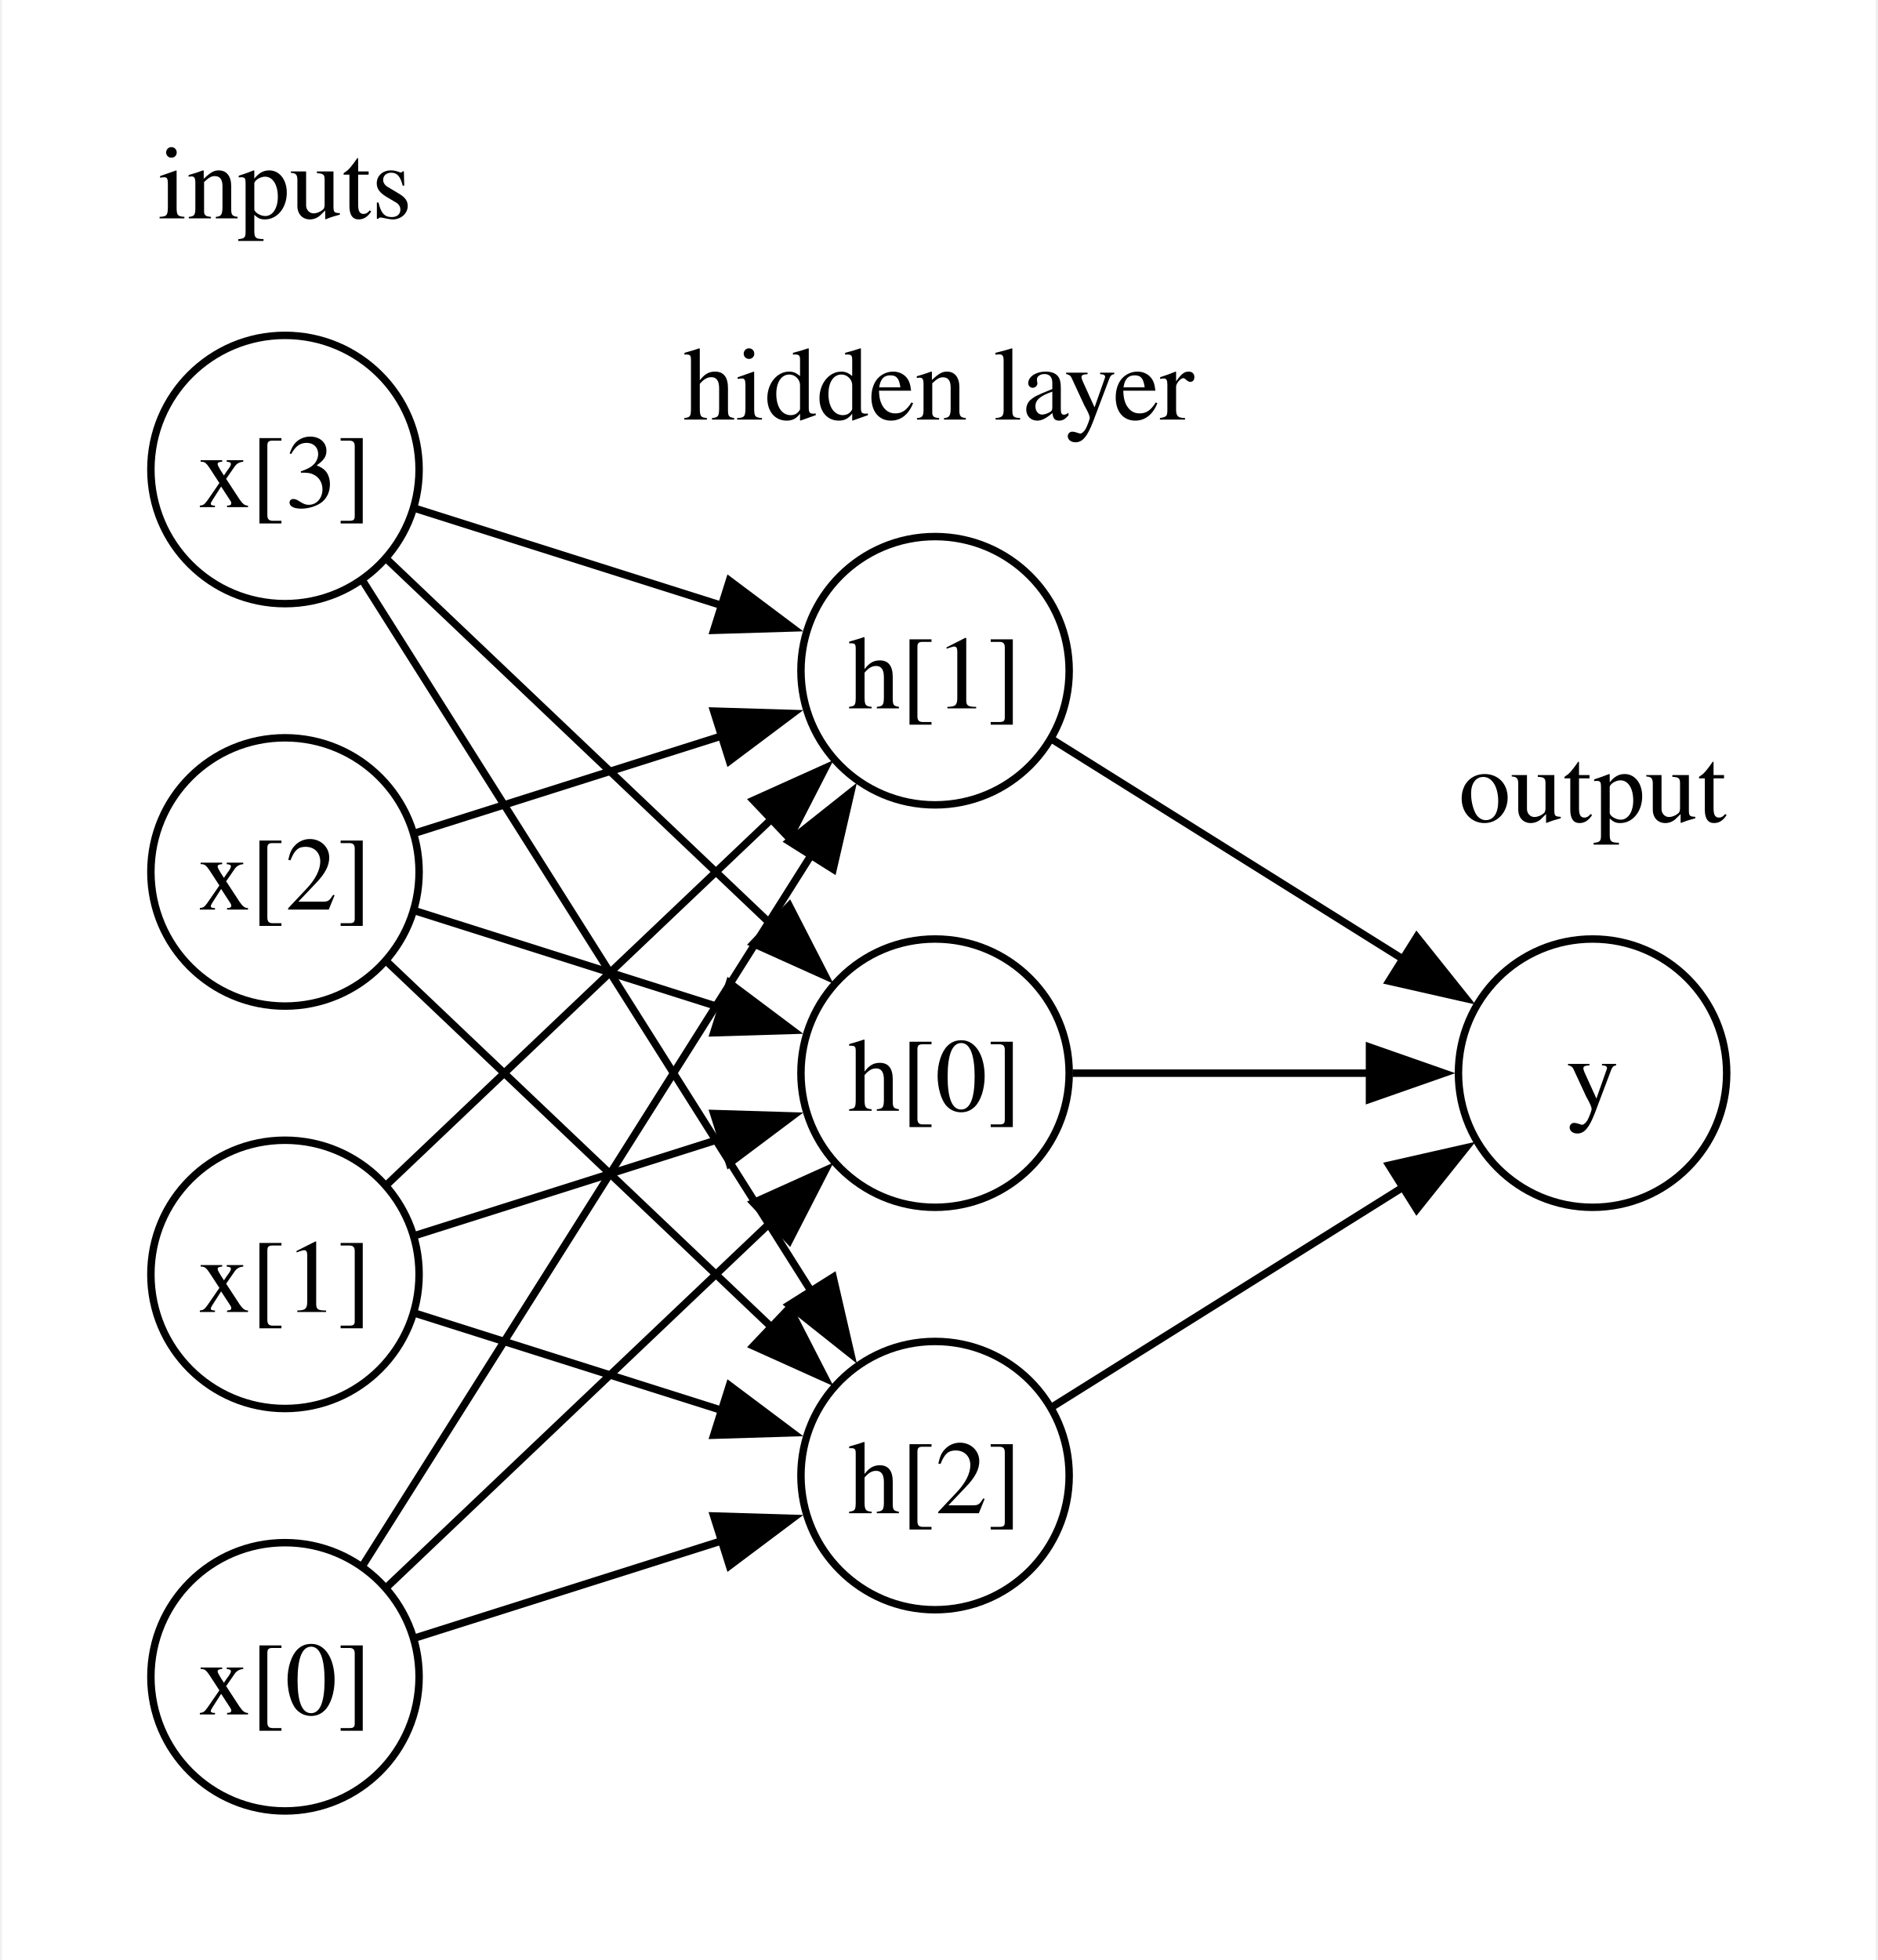
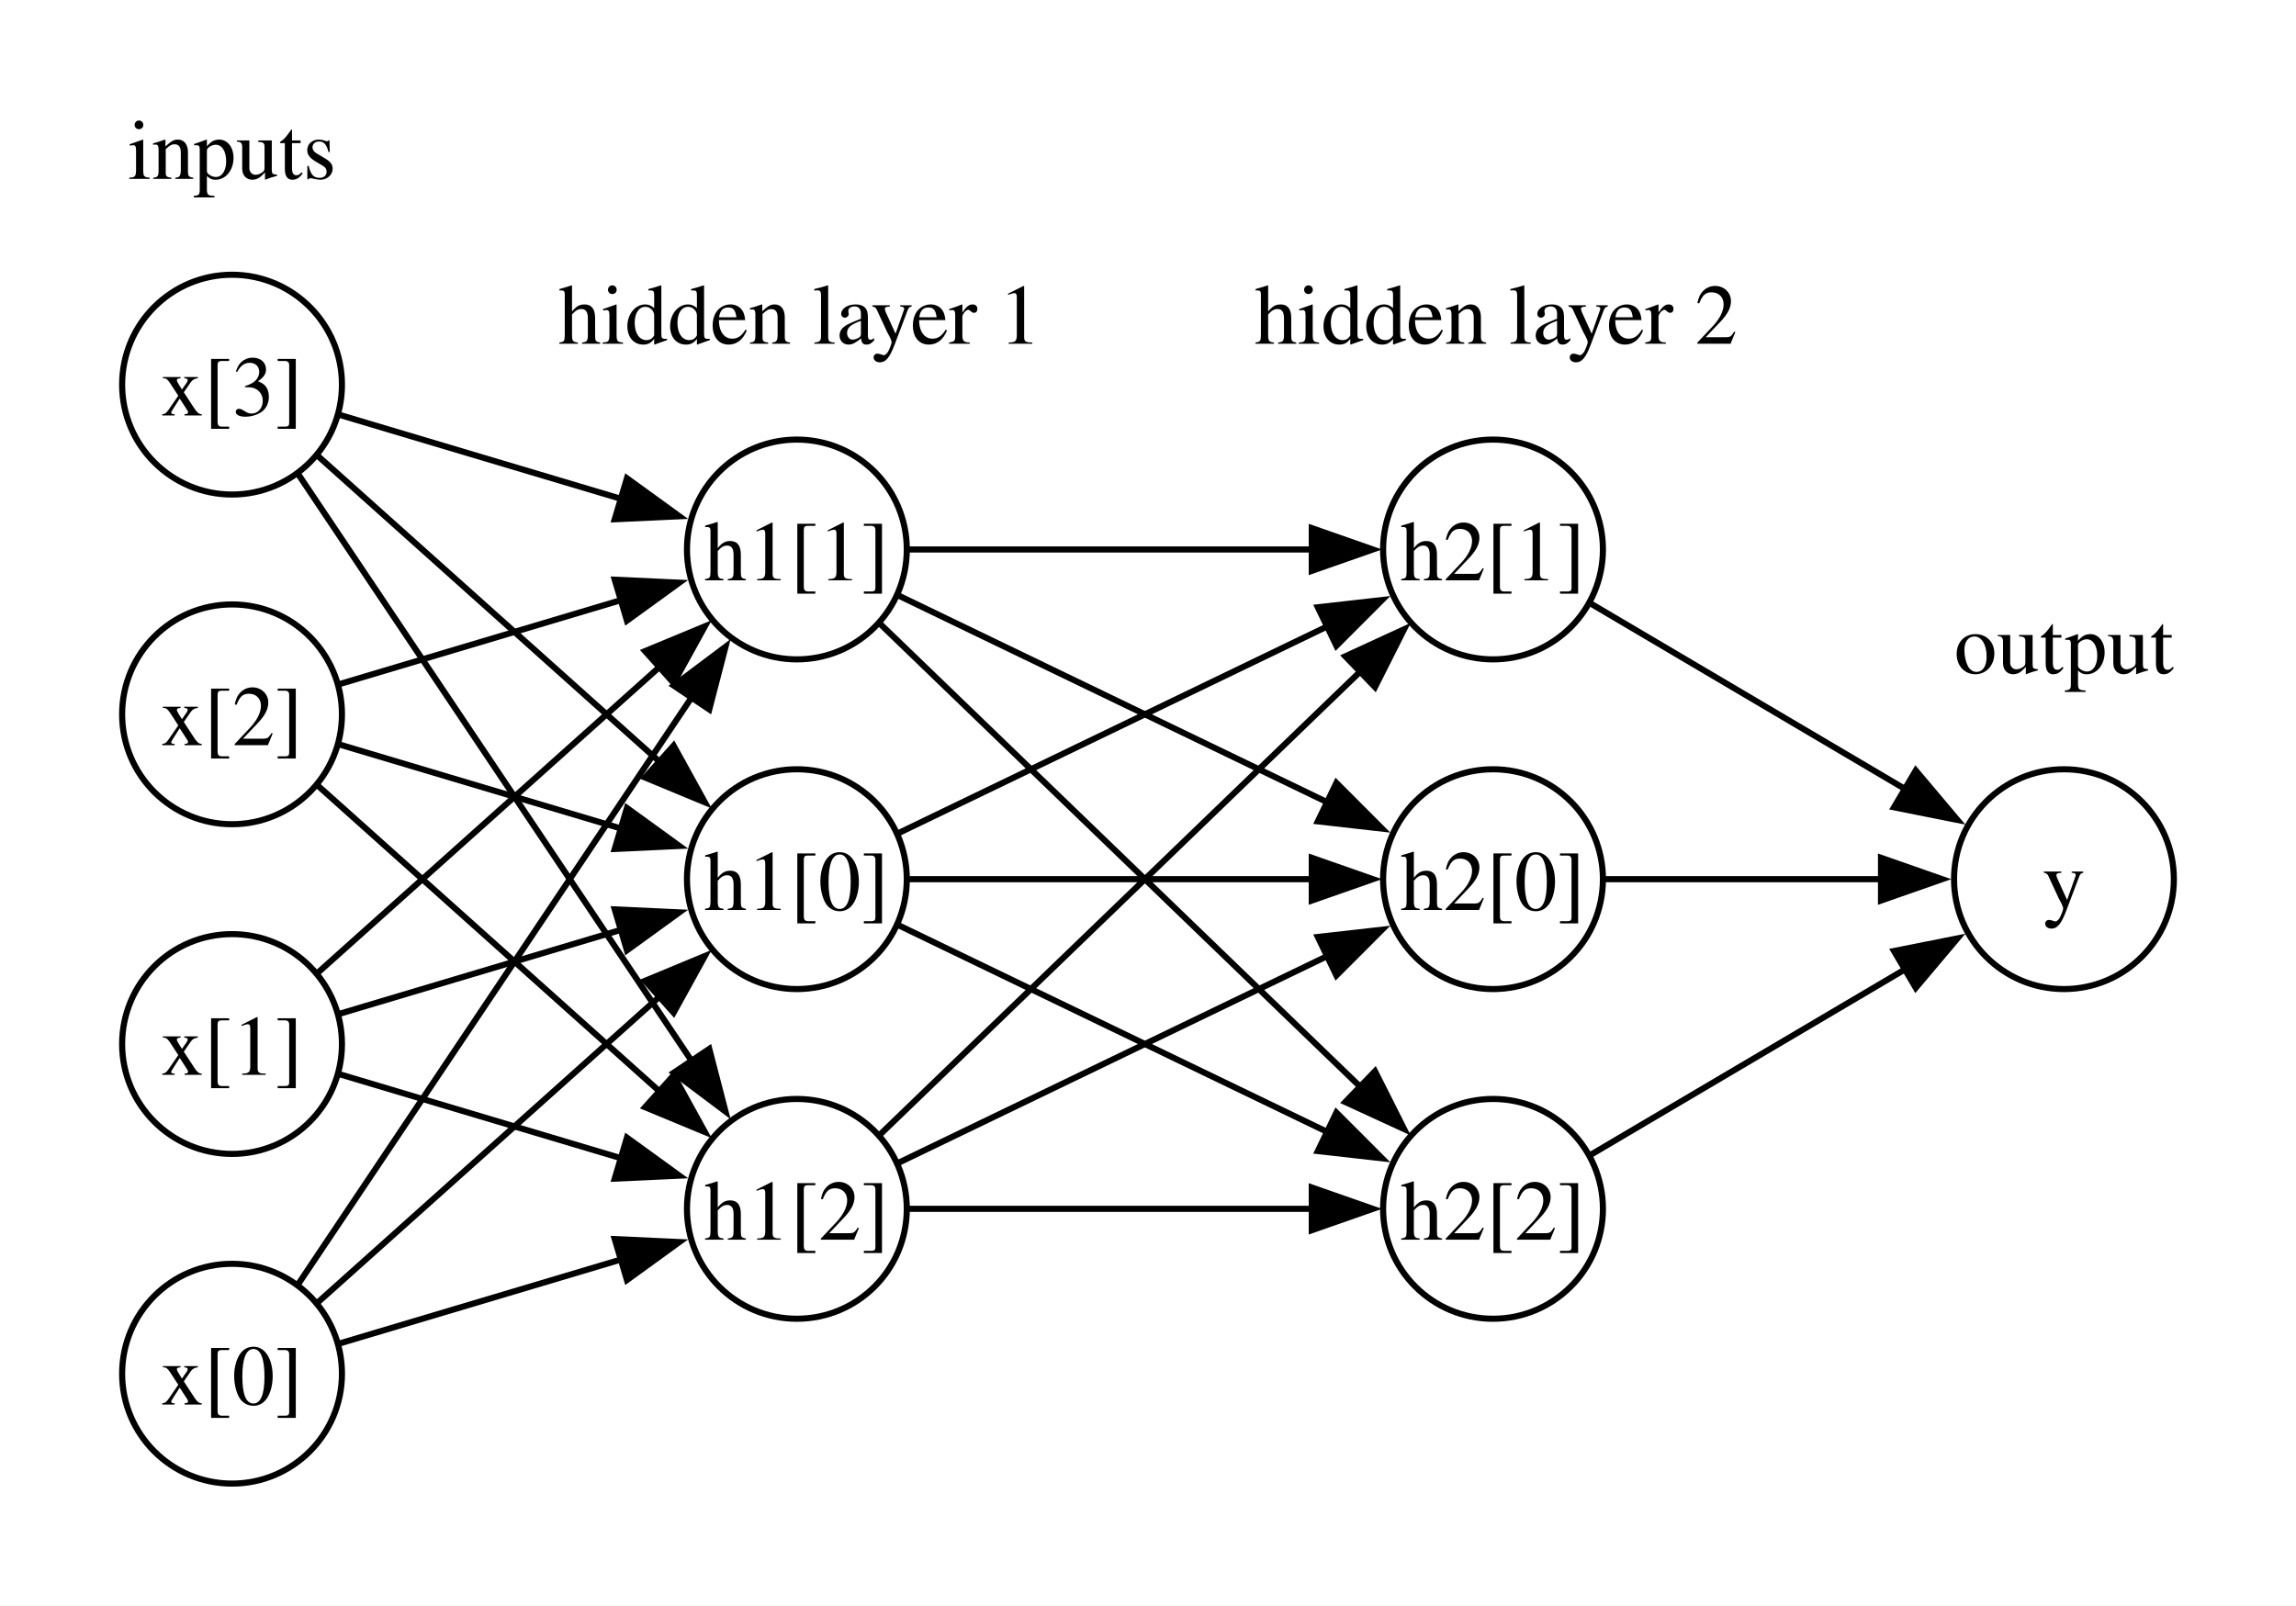
- <svg xmlns="http://www.w3.org/2000/svg" width="252pt" height="263pt" viewBox="0.00 0.00 251.50 263.00">
+ <svg xmlns="http://www.w3.org/2000/svg" width="376pt" height="263pt" viewBox="0.00 0.00 376.00 263.00">
  <g id="graph0" class="graph" transform="scale(1 1) rotate(0) translate(4 259)">
-     <polygon fill="white" stroke="none" points="-4,4 -4,-259 247.5,-259 247.5,4 -4,4" />
+     <polygon fill="white" stroke="none" points="-4,4 -4,-259 372,-259 372,4 -4,4" />
    <g id="clust1" class="cluster">
      <polygon fill="none" stroke="white" points="8,-8 8,-247 60,-247 60,-8 8,-8" />
      <text text-anchor="middle" x="34" y="-229.7" font-family="Times,serif" font-size="14.00">inputs</text>
    </g>
    <g id="clust2" class="cluster">
-       <polygon fill="none" stroke="white" points="80,-35 80,-220 163.5,-220 163.5,-35 80,-35" />
-       <text text-anchor="middle" x="121.75" y="-202.7" font-family="Times,serif" font-size="14.00">hidden layer</text>
+       <polygon fill="none" stroke="white" points="80,-35 80,-220 174,-220 174,-35 80,-35" />
+       <text text-anchor="middle" x="127" y="-202.7" font-family="Times,serif" font-size="14.00">hidden layer 1</text>
    </g>
    <g id="clust3" class="cluster">
-       <polygon fill="none" stroke="white" points="183.5,-89 183.5,-166 235.5,-166 235.5,-89 183.5,-89" />
-       <text text-anchor="middle" x="209.5" y="-148.7" font-family="Times,serif" font-size="14.00">output</text>
+       <polygon fill="none" stroke="white" points="194,-35 194,-220 288,-220 288,-35 194,-35" />
+       <text text-anchor="middle" x="241" y="-202.7" font-family="Times,serif" font-size="14.00">hidden layer 2</text>
+     </g>
+     <g id="clust4" class="cluster">
+       <polygon fill="none" stroke="white" points="308,-89 308,-166 360,-166 360,-89 308,-89" />
+       <text text-anchor="middle" x="334" y="-148.7" font-family="Times,serif" font-size="14.00">output</text>
    </g>
    <g id="node1" class="node">
      <ellipse fill="none" stroke="black" cx="34" cy="-34" rx="18" ry="18" />
      <text text-anchor="middle" x="34" y="-28.95" font-family="Times,serif" font-size="14.00">x[0]</text>
    </g>
    <g id="node5" class="node">
-       <ellipse fill="none" stroke="black" cx="121.25" cy="-115" rx="18" ry="18" />
-       <text text-anchor="middle" x="121.25" y="-109.95" font-family="Times,serif" font-size="14.00">h[0]</text>
+       <ellipse fill="none" stroke="black" cx="126.5" cy="-115" rx="18" ry="18" />
+       <text text-anchor="middle" x="126.5" y="-109.95" font-family="Times,serif" font-size="14.00">h1[0]</text>
    </g>
    <g id="edge1" class="edge">
-       <path fill="none" stroke="black" d="M47.58,-45.95C61.18,-58.87 83.08,-79.68 99.29,-95.08" />
-       <polygon fill="black" stroke="black" points="96.86,-97.61 106.52,-101.96 101.68,-92.53 96.86,-97.61" />
+       <path fill="none" stroke="black" d="M47.97,-45.61C62.62,-58.72 86.69,-80.26 104.13,-95.87" />
+       <polygon fill="black" stroke="black" points="101.64,-98.35 111.43,-102.41 106.31,-93.13 101.64,-98.35" />
    </g>
    <g id="node6" class="node">
-       <ellipse fill="none" stroke="black" cx="121.25" cy="-169" rx="18" ry="18" />
-       <text text-anchor="middle" x="121.25" y="-163.95" font-family="Times,serif" font-size="14.00">h[1]</text>
+       <ellipse fill="none" stroke="black" cx="126.5" cy="-169" rx="18" ry="18" />
+       <text text-anchor="middle" x="126.5" y="-163.95" font-family="Times,serif" font-size="14.00">h1[1]</text>
    </g>
    <g id="edge2" class="edge">
-       <path fill="none" stroke="black" d="M44.45,-48.96C59.04,-72.07 87.22,-116.69 104.8,-144.54" />
-       <polygon fill="black" stroke="black" points="101.65,-146.1 109.95,-152.69 107.57,-142.37 101.65,-146.1" />
+       <path fill="none" stroke="black" d="M44.86,-48.7C60.36,-71.83 90.6,-116.95 109.33,-144.87" />
+       <polygon fill="black" stroke="black" points="106.34,-146.7 114.81,-153.06 112.15,-142.8 106.34,-146.7" />
    </g>
    <g id="node7" class="node">
-       <ellipse fill="none" stroke="black" cx="121.25" cy="-61" rx="18" ry="18" />
-       <text text-anchor="middle" x="121.25" y="-55.95" font-family="Times,serif" font-size="14.00">h[2]</text>
+       <ellipse fill="none" stroke="black" cx="126.5" cy="-61" rx="18" ry="18" />
+       <text text-anchor="middle" x="126.5" y="-55.95" font-family="Times,serif" font-size="14.00">h1[2]</text>
    </g>
    <g id="edge3" class="edge">
-       <path fill="none" stroke="black" d="M51.44,-39.21C63.16,-42.92 79.18,-47.99 92.82,-52.31" />
-       <polygon fill="black" stroke="black" points="91.54,-55.58 102.13,-55.26 93.65,-48.9 91.54,-55.58" />
+       <path fill="none" stroke="black" d="M51.6,-38.95C64.53,-42.81 82.76,-48.25 97.88,-52.76" />
+       <polygon fill="black" stroke="black" points="96.67,-56.05 107.25,-55.56 98.67,-49.34 96.67,-56.05" />
    </g>
    <g id="node2" class="node">
      <ellipse fill="none" stroke="black" cx="34" cy="-88" rx="18" ry="18" />
      <text text-anchor="middle" x="34" y="-82.95" font-family="Times,serif" font-size="14.00">x[1]</text>
    </g>
    <g id="edge4" class="edge">
-       <path fill="none" stroke="black" d="M51.44,-93.21C63.16,-96.92 79.18,-101.99 92.82,-106.31" />
-       <polygon fill="black" stroke="black" points="91.54,-109.58 102.13,-109.26 93.65,-102.9 91.54,-109.58" />
+       <path fill="none" stroke="black" d="M51.6,-92.95C64.53,-96.81 82.76,-102.25 97.88,-106.76" />
+       <polygon fill="black" stroke="black" points="96.67,-110.05 107.25,-109.56 98.67,-103.34 96.67,-110.05" />
    </g>
    <g id="edge5" class="edge">
-       <path fill="none" stroke="black" d="M47.58,-99.95C61.18,-112.87 83.08,-133.68 99.29,-149.08" />
-       <polygon fill="black" stroke="black" points="96.86,-151.61 106.52,-155.96 101.68,-146.53 96.86,-151.61" />
+       <path fill="none" stroke="black" d="M47.97,-99.61C62.62,-112.72 86.69,-134.26 104.13,-149.87" />
+       <polygon fill="black" stroke="black" points="101.64,-152.35 111.43,-156.41 106.31,-147.13 101.64,-152.35" />
    </g>
    <g id="edge6" class="edge">
-       <path fill="none" stroke="black" d="M51.44,-82.79C63.16,-79.08 79.18,-74.01 92.82,-69.69" />
-       <polygon fill="black" stroke="black" points="93.65,-73.1 102.13,-66.74 91.54,-66.42 93.65,-73.1" />
+       <path fill="none" stroke="black" d="M51.6,-83.05C64.53,-79.19 82.76,-73.75 97.88,-69.24" />
+       <polygon fill="black" stroke="black" points="98.67,-72.66 107.25,-66.44 96.67,-65.95 98.67,-72.66" />
    </g>
    <g id="node3" class="node">
      <ellipse fill="none" stroke="black" cx="34" cy="-142" rx="18" ry="18" />
      <text text-anchor="middle" x="34" y="-136.95" font-family="Times,serif" font-size="14.00">x[2]</text>
    </g>
    <g id="edge7" class="edge">
-       <path fill="none" stroke="black" d="M51.44,-136.79C63.16,-133.08 79.18,-128.01 92.82,-123.69" />
-       <polygon fill="black" stroke="black" points="93.65,-127.1 102.13,-120.74 91.54,-120.42 93.65,-127.1" />
+       <path fill="none" stroke="black" d="M51.6,-137.05C64.53,-133.19 82.76,-127.75 97.88,-123.24" />
+       <polygon fill="black" stroke="black" points="98.67,-126.66 107.25,-120.44 96.67,-119.95 98.67,-126.66" />
    </g>
    <g id="edge8" class="edge">
-       <path fill="none" stroke="black" d="M51.44,-147.21C63.16,-150.92 79.18,-155.99 92.82,-160.31" />
-       <polygon fill="black" stroke="black" points="91.54,-163.58 102.13,-163.26 93.65,-156.9 91.54,-163.58" />
+       <path fill="none" stroke="black" d="M51.6,-146.95C64.53,-150.81 82.76,-156.25 97.88,-160.76" />
+       <polygon fill="black" stroke="black" points="96.67,-164.05 107.25,-163.56 98.67,-157.34 96.67,-164.05" />
    </g>
    <g id="edge9" class="edge">
-       <path fill="none" stroke="black" d="M47.58,-130.05C61.18,-117.13 83.08,-96.32 99.29,-80.92" />
-       <polygon fill="black" stroke="black" points="101.68,-83.47 106.52,-74.04 96.86,-78.39 101.68,-83.47" />
+       <path fill="none" stroke="black" d="M47.97,-130.39C62.62,-117.28 86.69,-95.74 104.13,-80.13" />
+       <polygon fill="black" stroke="black" points="106.31,-82.87 111.43,-73.59 101.64,-77.65 106.31,-82.87" />
    </g>
    <g id="node4" class="node">
      <ellipse fill="none" stroke="black" cx="34" cy="-196" rx="18" ry="18" />
      <text text-anchor="middle" x="34" y="-190.95" font-family="Times,serif" font-size="14.00">x[3]</text>
    </g>
    <g id="edge10" class="edge">
-       <path fill="none" stroke="black" d="M47.58,-184.05C61.18,-171.13 83.08,-150.32 99.29,-134.92" />
-       <polygon fill="black" stroke="black" points="101.68,-137.47 106.52,-128.04 96.86,-132.39 101.68,-137.47" />
+       <path fill="none" stroke="black" d="M47.97,-184.39C62.62,-171.28 86.69,-149.74 104.13,-134.13" />
+       <polygon fill="black" stroke="black" points="106.31,-136.87 111.43,-127.59 101.64,-131.65 106.31,-136.87" />
    </g>
    <g id="edge11" class="edge">
-       <path fill="none" stroke="black" d="M51.44,-190.79C63.16,-187.08 79.18,-182.01 92.82,-177.69" />
-       <polygon fill="black" stroke="black" points="93.65,-181.1 102.13,-174.74 91.54,-174.42 93.65,-181.1" />
+       <path fill="none" stroke="black" d="M51.6,-191.05C64.53,-187.19 82.76,-181.75 97.88,-177.24" />
+       <polygon fill="black" stroke="black" points="98.67,-180.66 107.25,-174.44 96.67,-173.95 98.67,-180.66" />
    </g>
    <g id="edge12" class="edge">
-       <path fill="none" stroke="black" d="M44.45,-181.04C59.04,-157.93 87.22,-113.31 104.8,-85.46" />
-       <polygon fill="black" stroke="black" points="107.57,-87.63 109.95,-77.31 101.65,-83.9 107.57,-87.63" />
+       <path fill="none" stroke="black" d="M44.86,-181.3C60.36,-158.17 90.6,-113.05 109.33,-85.13" />
+       <polygon fill="black" stroke="black" points="112.15,-87.2 114.81,-76.94 106.34,-83.3 112.15,-87.2" />
    </g>
    <g id="node8" class="node">
-       <ellipse fill="none" stroke="black" cx="209.5" cy="-115" rx="18" ry="18" />
-       <text text-anchor="middle" x="209.5" y="-109.95" font-family="Times,serif" font-size="14.00">y</text>
+       <ellipse fill="none" stroke="black" cx="240.5" cy="-115" rx="18" ry="18" />
+       <text text-anchor="middle" x="240.5" y="-109.95" font-family="Times,serif" font-size="14.00">h2[0]</text>
    </g>
    <g id="edge13" class="edge">
-       <path fill="none" stroke="black" d="M139.7,-115C151.16,-115 166.42,-115 179.65,-115" />
-       <polygon fill="black" stroke="black" points="179.56,-118.5 189.56,-115 179.56,-111.5 179.56,-118.5" />
+       <path fill="none" stroke="black" d="M144.51,-115C162.11,-115 189.9,-115 210.89,-115" />
+       <polygon fill="black" stroke="black" points="210.82,-118.5 220.82,-115 210.82,-111.5 210.82,-118.5" />
+     </g>
+     <g id="node9" class="node">
+       <ellipse fill="none" stroke="black" cx="240.5" cy="-169" rx="18" ry="18" />
+       <text text-anchor="middle" x="240.5" y="-163.95" font-family="Times,serif" font-size="14.00">h2[1]</text>
    </g>
    <g id="edge14" class="edge">
-       <path fill="none" stroke="black" d="M136.88,-159.84C149.89,-151.69 169.16,-139.63 184.44,-130.06" />
-       <polygon fill="black" stroke="black" points="185.9,-133.28 192.51,-125.01 182.18,-127.35 185.9,-133.28" />
+       <path fill="none" stroke="black" d="M143.07,-122.51C161.28,-131.28 191.68,-145.94 213.48,-156.46" />
+       <polygon fill="black" stroke="black" points="211.81,-159.53 222.33,-160.72 214.85,-153.23 211.81,-159.53" />
+     </g>
+     <g id="node10" class="node">
+       <ellipse fill="none" stroke="black" cx="240.5" cy="-61" rx="18" ry="18" />
+       <text text-anchor="middle" x="240.5" y="-55.95" font-family="Times,serif" font-size="14.00">h2[2]</text>
    </g>
    <g id="edge15" class="edge">
-       <path fill="none" stroke="black" d="M136.88,-70.16C149.89,-78.31 169.16,-90.37 184.44,-99.94" />
-       <polygon fill="black" stroke="black" points="182.18,-102.65 192.51,-104.99 185.9,-96.72 182.18,-102.65" />
+       <path fill="none" stroke="black" d="M143.07,-107.49C161.28,-98.72 191.68,-84.06 213.48,-73.54" />
+       <polygon fill="black" stroke="black" points="214.85,-76.77 222.33,-69.28 211.81,-70.47 214.85,-76.77" />
+     </g>
+     <g id="edge16" class="edge">
+       <path fill="none" stroke="black" d="M143.07,-161.49C161.28,-152.72 191.68,-138.06 213.48,-127.54" />
+       <polygon fill="black" stroke="black" points="214.85,-130.77 222.33,-123.28 211.81,-124.47 214.85,-130.77" />
+     </g>
+     <g id="edge17" class="edge">
+       <path fill="none" stroke="black" d="M144.51,-169C162.11,-169 189.9,-169 210.89,-169" />
+       <polygon fill="black" stroke="black" points="210.82,-172.5 220.82,-169 210.82,-165.5 210.82,-172.5" />
+     </g>
+     <g id="edge18" class="edge">
+       <path fill="none" stroke="black" d="M139.91,-157.03C159,-138.62 195.78,-103.16 218.9,-80.86" />
+       <polygon fill="black" stroke="black" points="221.17,-83.54 225.94,-74.07 216.31,-78.5 221.17,-83.54" />
+     </g>
+     <g id="edge19" class="edge">
+       <path fill="none" stroke="black" d="M143.07,-68.51C161.28,-77.28 191.68,-91.94 213.48,-102.46" />
+       <polygon fill="black" stroke="black" points="211.81,-105.53 222.33,-106.72 214.85,-99.23 211.81,-105.53" />
+     </g>
+     <g id="edge20" class="edge">
+       <path fill="none" stroke="black" d="M139.91,-72.97C159,-91.38 195.78,-126.84 218.9,-149.14" />
+       <polygon fill="black" stroke="black" points="216.31,-151.5 225.94,-155.93 221.17,-146.46 216.31,-151.5" />
+     </g>
+     <g id="edge21" class="edge">
+       <path fill="none" stroke="black" d="M144.51,-61C162.11,-61 189.9,-61 210.89,-61" />
+       <polygon fill="black" stroke="black" points="210.82,-64.5 220.82,-61 210.82,-57.5 210.82,-64.5" />
+     </g>
+     <g id="node11" class="node">
+       <ellipse fill="none" stroke="black" cx="334" cy="-115" rx="18" ry="18" />
+       <text text-anchor="middle" x="334" y="-109.95" font-family="Times,serif" font-size="14.00">y</text>
+     </g>
+     <g id="edge22" class="edge">
+       <path fill="none" stroke="black" d="M258.71,-115C271.54,-115 289.35,-115 304.31,-115" />
+       <polygon fill="black" stroke="black" points="304.04,-118.5 314.04,-115 304.04,-111.5 304.04,-118.5" />
+     </g>
+     <g id="edge23" class="edge">
+       <path fill="none" stroke="black" d="M256.61,-160.08C270.65,-151.8 291.81,-139.31 308.31,-129.57" />
+       <polygon fill="black" stroke="black" points="309.73,-132.8 316.56,-124.7 306.17,-126.77 309.73,-132.8" />
+     </g>
+     <g id="edge24" class="edge">
+       <path fill="none" stroke="black" d="M256.61,-69.92C270.65,-78.2 291.81,-90.69 308.31,-100.43" />
+       <polygon fill="black" stroke="black" points="306.17,-103.23 316.56,-105.3 309.73,-97.2 306.17,-103.23" />
    </g>
  </g>
</svg>
